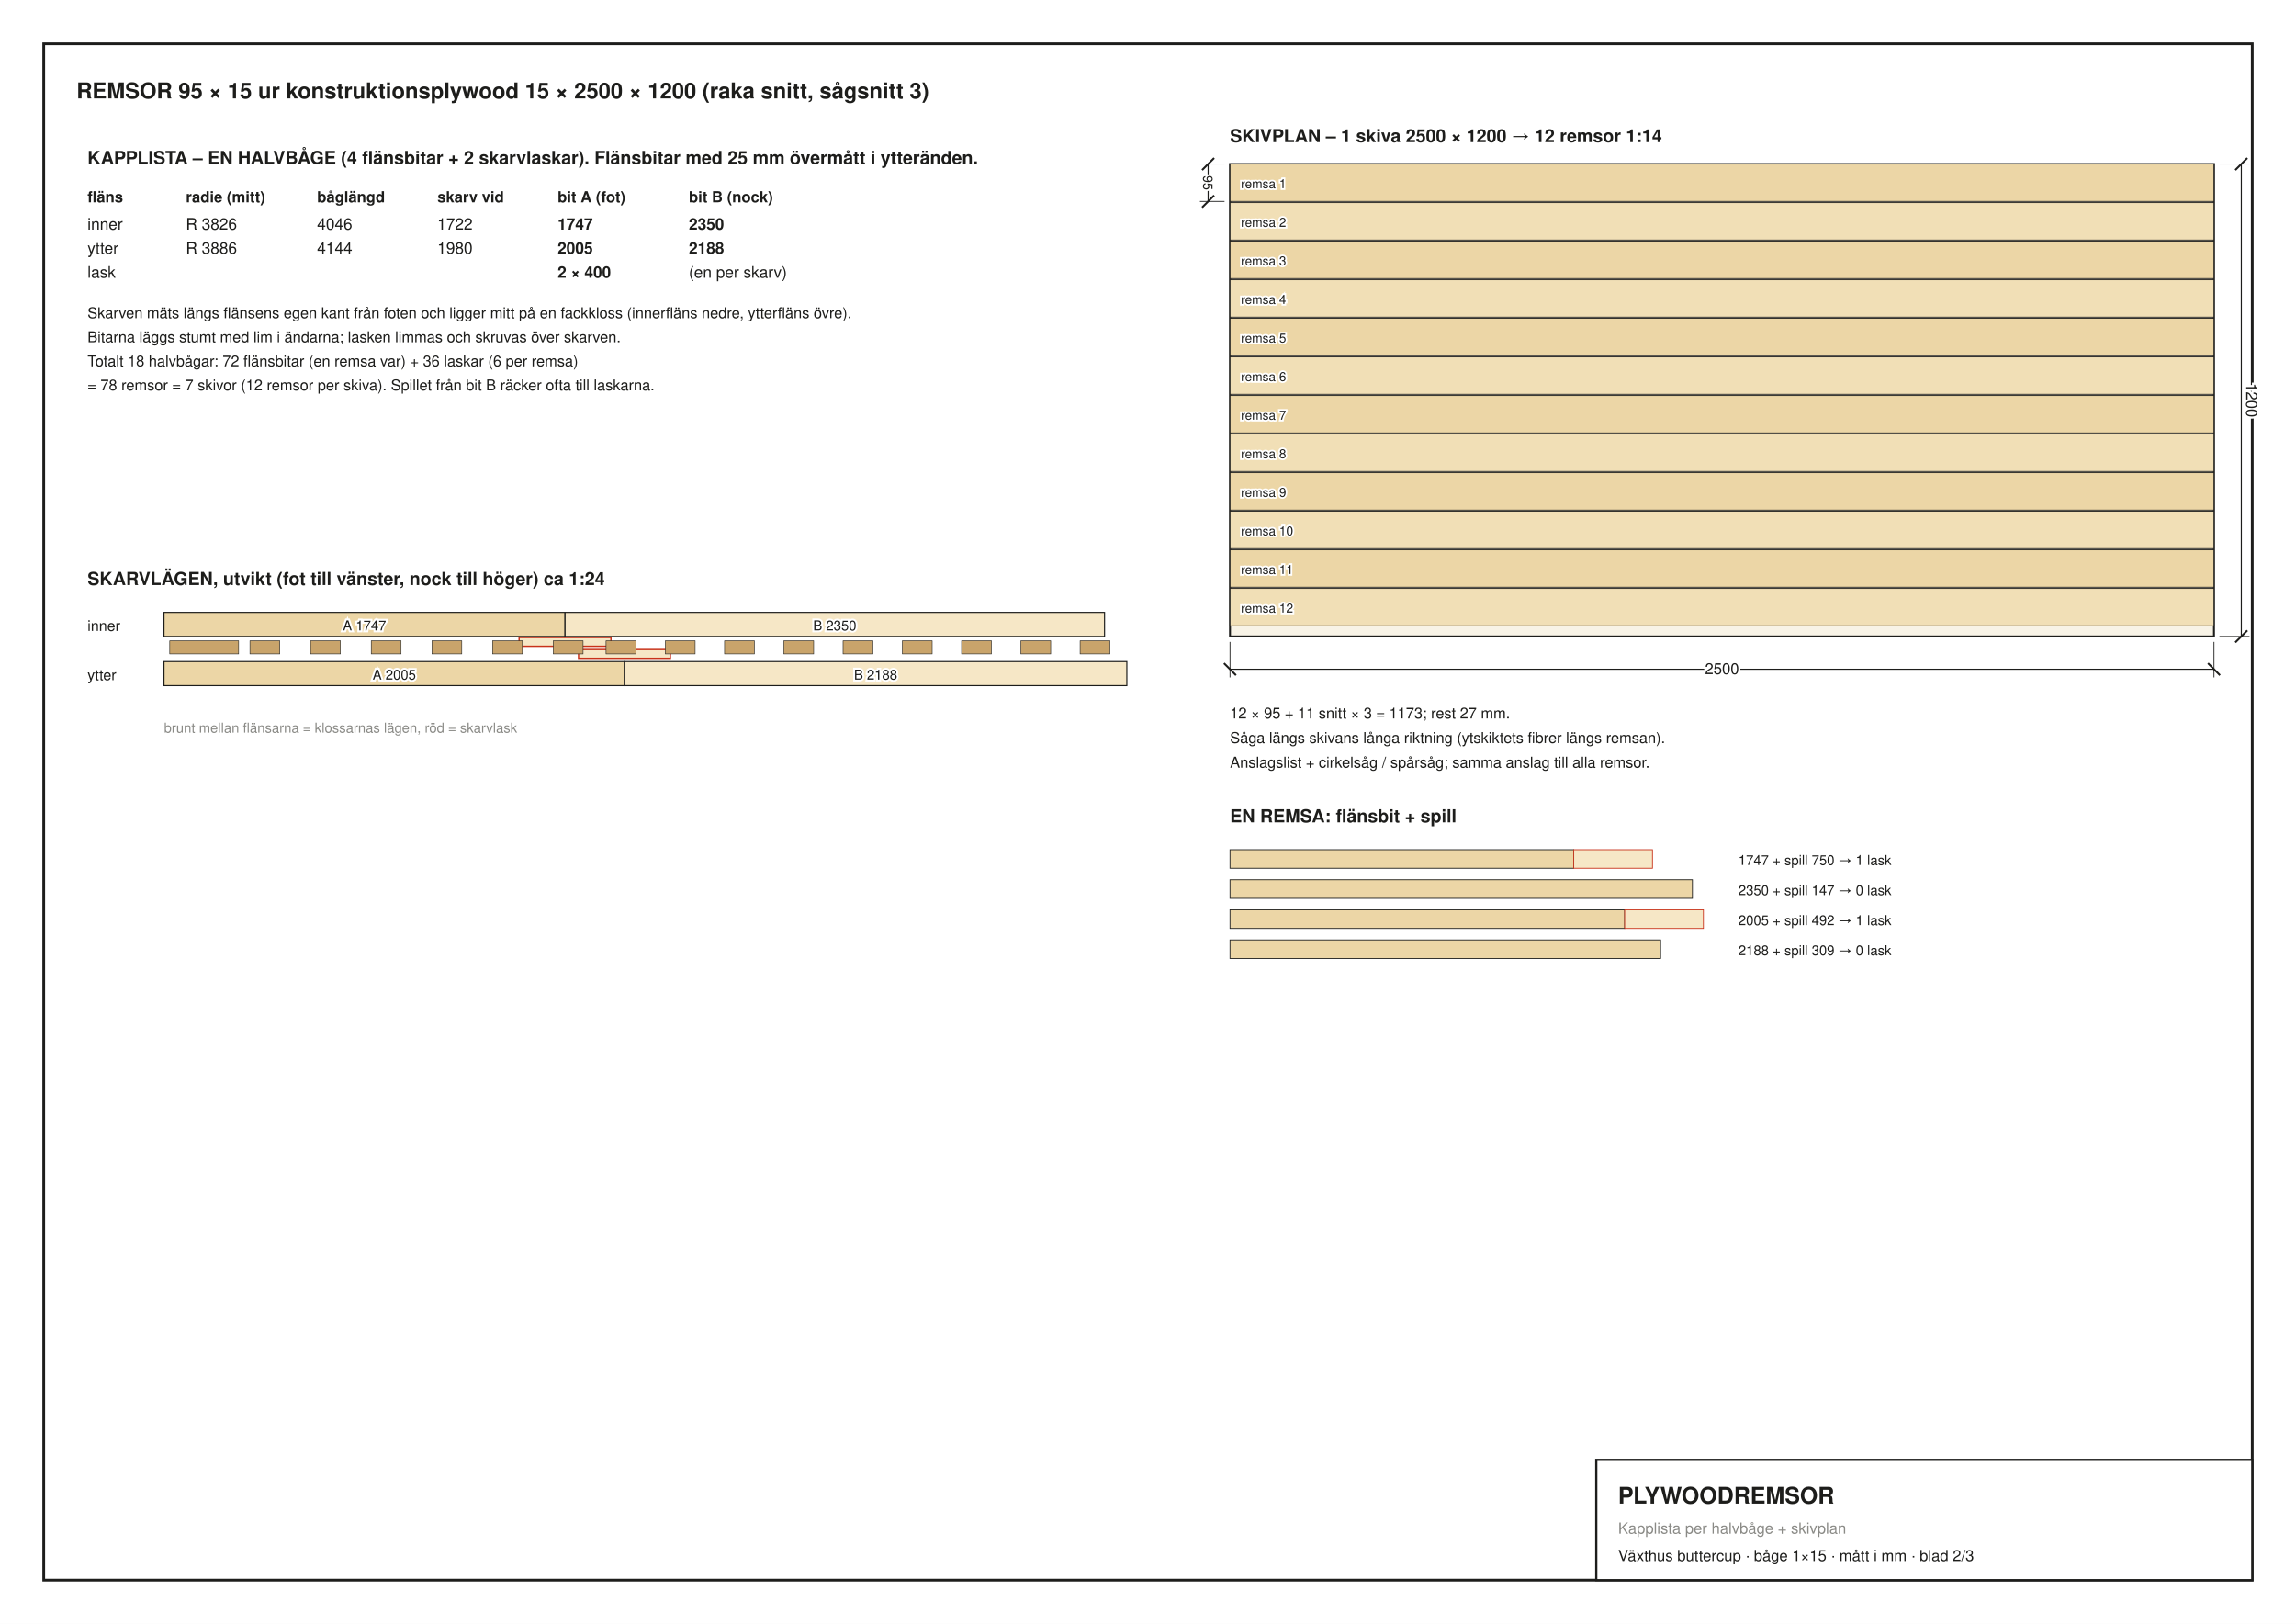
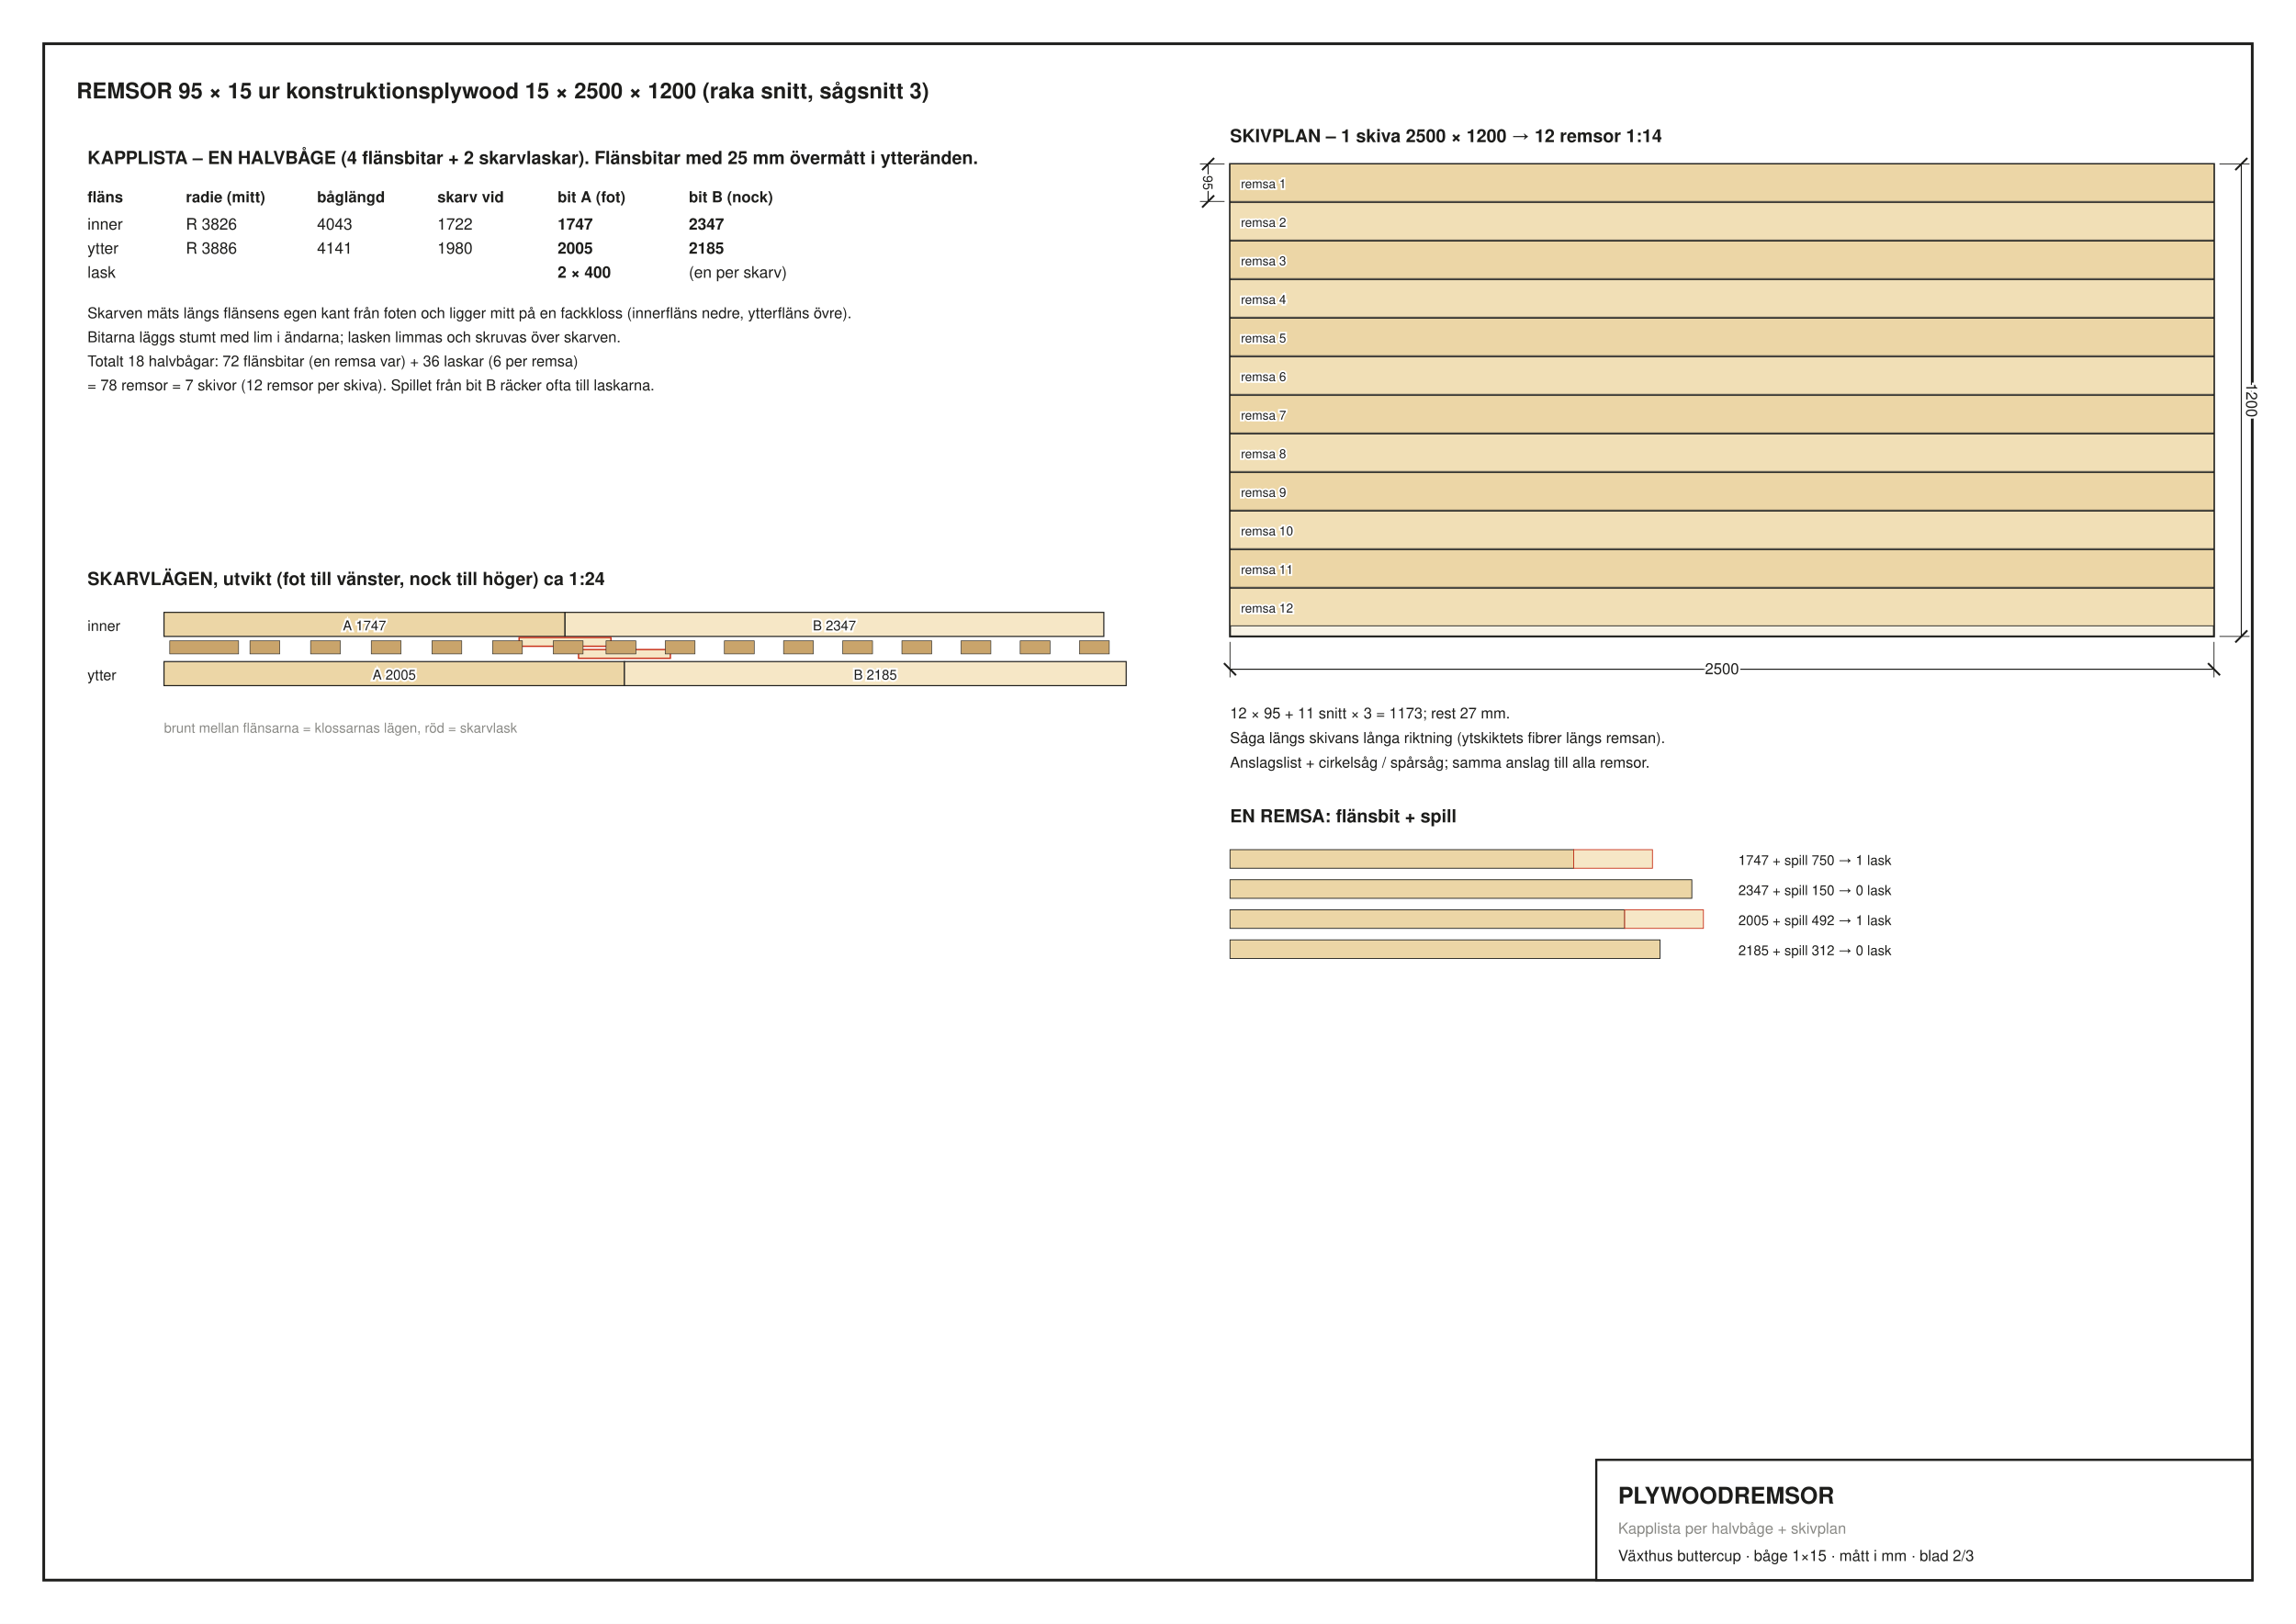
<svg xmlns="http://www.w3.org/2000/svg" width="420mm" height="297mm" viewBox="0 0 420 297">
  <rect width="420" height="297" fill="white" />
  <rect x="8.00" y="8.00" width="404.00" height="281.00" fill="none" stroke="#1d1d1b" stroke-width="0.5" />
  <rect x="292.00" y="267.00" width="120.00" height="22.00" fill="white" stroke="#1d1d1b" stroke-width="0.4" />
  <text x="296.00" y="275.00" font-family="Barlow, Helvetica, Arial" font-size="4.2" font-weight="bold" fill="#1d1d1b" text-anchor="start" stroke="white" stroke-width="1.18" paint-order="stroke">PLYWOODREMSOR</text>
  <text x="296.00" y="280.50" font-family="Barlow, Helvetica, Arial" font-size="2.8" font-weight="normal" fill="#8a8a86" text-anchor="start" stroke="white" stroke-width="0.78" paint-order="stroke">Kapplista per halvbåge + skivplan</text>
  <text x="296.00" y="285.50" font-family="Barlow, Helvetica, Arial" font-size="2.8" font-weight="normal" fill="#1d1d1b" text-anchor="start" stroke="white" stroke-width="0.78" paint-order="stroke">Växthus buttercup · båge 1×15 · mått i mm · blad 2/3</text>
  <text x="14.00" y="18.00" font-family="Barlow, Helvetica, Arial" font-size="4.0" font-weight="bold" fill="#1d1d1b" text-anchor="start" stroke="white" stroke-width="1.12" paint-order="stroke">REMSOR 95 × 15 ur konstruktionsplywood 15 × 2500 × 1200 (raka snitt, sågsnitt 3)</text>
  <text x="16.00" y="30.00" font-family="Barlow, Helvetica, Arial" font-size="3.3" font-weight="bold" fill="#1d1d1b" text-anchor="start" stroke="white" stroke-width="0.92" paint-order="stroke">KAPPLISTA – EN HALVBÅGE (4 flänsbitar + 2 skarvlaskar). Flänsbitar med 25 mm övermått i ytteränden.</text>
  <text x="16.00" y="37.00" font-family="Barlow, Helvetica, Arial" font-size="2.8" font-weight="bold" fill="#1d1d1b" text-anchor="start" stroke="white" stroke-width="0.78" paint-order="stroke">fläns</text>
  <text x="34.00" y="37.00" font-family="Barlow, Helvetica, Arial" font-size="2.8" font-weight="bold" fill="#1d1d1b" text-anchor="start" stroke="white" stroke-width="0.78" paint-order="stroke">radie (mitt)</text>
  <text x="58.00" y="37.00" font-family="Barlow, Helvetica, Arial" font-size="2.8" font-weight="bold" fill="#1d1d1b" text-anchor="start" stroke="white" stroke-width="0.78" paint-order="stroke">båglängd</text>
  <text x="80.00" y="37.00" font-family="Barlow, Helvetica, Arial" font-size="2.8" font-weight="bold" fill="#1d1d1b" text-anchor="start" stroke="white" stroke-width="0.78" paint-order="stroke">skarv vid</text>
  <text x="102.00" y="37.00" font-family="Barlow, Helvetica, Arial" font-size="2.8" font-weight="bold" fill="#1d1d1b" text-anchor="start" stroke="white" stroke-width="0.78" paint-order="stroke">bit A (fot)</text>
  <text x="126.00" y="37.00" font-family="Barlow, Helvetica, Arial" font-size="2.8" font-weight="bold" fill="#1d1d1b" text-anchor="start" stroke="white" stroke-width="0.78" paint-order="stroke">bit B (nock)</text>
  <text x="16.00" y="42.00" font-family="Barlow, Helvetica, Arial" font-size="2.9" font-weight="normal" fill="#1d1d1b" text-anchor="start" stroke="white" stroke-width="0.81" paint-order="stroke">inner</text>
  <text x="34.00" y="42.00" font-family="Barlow, Helvetica, Arial" font-size="2.9" font-weight="normal" fill="#1d1d1b" text-anchor="start" stroke="white" stroke-width="0.81" paint-order="stroke">R 3826</text>
-   <text x="58.00" y="42.00" font-family="Barlow, Helvetica, Arial" font-size="2.9" font-weight="normal" fill="#1d1d1b" text-anchor="start" stroke="white" stroke-width="0.81" paint-order="stroke">4046</text>
+   <text x="58.00" y="42.00" font-family="Barlow, Helvetica, Arial" font-size="2.9" font-weight="normal" fill="#1d1d1b" text-anchor="start" stroke="white" stroke-width="0.81" paint-order="stroke">4043</text>
  <text x="80.00" y="42.00" font-family="Barlow, Helvetica, Arial" font-size="2.9" font-weight="normal" fill="#1d1d1b" text-anchor="start" stroke="white" stroke-width="0.81" paint-order="stroke">1722</text>
  <text x="102.00" y="42.00" font-family="Barlow, Helvetica, Arial" font-size="2.9" font-weight="bold" fill="#1d1d1b" text-anchor="start" stroke="white" stroke-width="0.81" paint-order="stroke">1747</text>
-   <text x="126.00" y="42.00" font-family="Barlow, Helvetica, Arial" font-size="2.9" font-weight="bold" fill="#1d1d1b" text-anchor="start" stroke="white" stroke-width="0.81" paint-order="stroke">2350</text>
+   <text x="126.00" y="42.00" font-family="Barlow, Helvetica, Arial" font-size="2.9" font-weight="bold" fill="#1d1d1b" text-anchor="start" stroke="white" stroke-width="0.81" paint-order="stroke">2347</text>
  <text x="16.00" y="46.40" font-family="Barlow, Helvetica, Arial" font-size="2.9" font-weight="normal" fill="#1d1d1b" text-anchor="start" stroke="white" stroke-width="0.81" paint-order="stroke">ytter</text>
  <text x="34.00" y="46.40" font-family="Barlow, Helvetica, Arial" font-size="2.9" font-weight="normal" fill="#1d1d1b" text-anchor="start" stroke="white" stroke-width="0.81" paint-order="stroke">R 3886</text>
-   <text x="58.00" y="46.40" font-family="Barlow, Helvetica, Arial" font-size="2.9" font-weight="normal" fill="#1d1d1b" text-anchor="start" stroke="white" stroke-width="0.81" paint-order="stroke">4144</text>
+   <text x="58.00" y="46.40" font-family="Barlow, Helvetica, Arial" font-size="2.9" font-weight="normal" fill="#1d1d1b" text-anchor="start" stroke="white" stroke-width="0.81" paint-order="stroke">4141</text>
  <text x="80.00" y="46.40" font-family="Barlow, Helvetica, Arial" font-size="2.9" font-weight="normal" fill="#1d1d1b" text-anchor="start" stroke="white" stroke-width="0.81" paint-order="stroke">1980</text>
  <text x="102.00" y="46.40" font-family="Barlow, Helvetica, Arial" font-size="2.9" font-weight="bold" fill="#1d1d1b" text-anchor="start" stroke="white" stroke-width="0.81" paint-order="stroke">2005</text>
-   <text x="126.00" y="46.40" font-family="Barlow, Helvetica, Arial" font-size="2.9" font-weight="bold" fill="#1d1d1b" text-anchor="start" stroke="white" stroke-width="0.81" paint-order="stroke">2188</text>
+   <text x="126.00" y="46.40" font-family="Barlow, Helvetica, Arial" font-size="2.9" font-weight="bold" fill="#1d1d1b" text-anchor="start" stroke="white" stroke-width="0.81" paint-order="stroke">2185</text>
  <text x="16.00" y="50.80" font-family="Barlow, Helvetica, Arial" font-size="2.9" font-weight="normal" fill="#1d1d1b" text-anchor="start" stroke="white" stroke-width="0.81" paint-order="stroke">lask</text>
  <text x="102.00" y="50.80" font-family="Barlow, Helvetica, Arial" font-size="2.9" font-weight="bold" fill="#1d1d1b" text-anchor="start" stroke="white" stroke-width="0.81" paint-order="stroke">2 × 400</text>
  <text x="126.00" y="50.80" font-family="Barlow, Helvetica, Arial" font-size="2.9" font-weight="normal" fill="#1d1d1b" text-anchor="start" stroke="white" stroke-width="0.81" paint-order="stroke">(en per skarv)</text>
  <text x="16.00" y="58.20" font-family="Barlow, Helvetica, Arial" font-size="2.75" font-weight="normal" fill="#1d1d1b" text-anchor="start" stroke="white" stroke-width="0.77" paint-order="stroke">Skarven mäts längs flänsens egen kant från foten och ligger mitt på en fackkloss (innerfläns nedre, ytterfläns övre).</text>
  <text x="16.00" y="62.60" font-family="Barlow, Helvetica, Arial" font-size="2.75" font-weight="normal" fill="#1d1d1b" text-anchor="start" stroke="white" stroke-width="0.77" paint-order="stroke">Bitarna läggs stumt med lim i ändarna; lasken limmas och skruvas över skarven.</text>
  <text x="16.00" y="67.00" font-family="Barlow, Helvetica, Arial" font-size="2.75" font-weight="normal" fill="#1d1d1b" text-anchor="start" stroke="white" stroke-width="0.77" paint-order="stroke">Totalt 18 halvbågar: 72 flänsbitar (en remsa var) + 36 laskar (6 per remsa)</text>
  <text x="16.00" y="71.40" font-family="Barlow, Helvetica, Arial" font-size="2.75" font-weight="normal" fill="#1d1d1b" text-anchor="start" stroke="white" stroke-width="0.77" paint-order="stroke">  = 78 remsor = 7 skivor (12 remsor per skiva). Spillet från bit B räcker ofta till laskarna.</text>
  <text x="16.00" y="107.00" font-family="Barlow, Helvetica, Arial" font-size="3.3" font-weight="bold" fill="#1d1d1b" text-anchor="start" stroke="white" stroke-width="0.92" paint-order="stroke">SKARVLÄGEN, utvikt (fot till vänster, nock till höger)  ca 1:24</text>
  <rect x="30.00" y="112.00" width="73.36" height="4.40" fill="#ecd6a6" stroke="#1d1d1b" stroke-width="0.2" />
-   <rect x="103.36" y="112.00" width="98.69" height="4.40" fill="#f6e7c6" stroke="#1d1d1b" stroke-width="0.2" />
+   <rect x="103.36" y="112.00" width="98.56" height="4.40" fill="#f6e7c6" stroke="#1d1d1b" stroke-width="0.2" />
  <rect x="94.96" y="116.60" width="16.80" height="1.60" fill="#f6e7c6" stroke="#c8321a" stroke-width="0.25" />
  <text x="16.00" y="115.40" font-family="Barlow, Helvetica, Arial" font-size="2.7" font-weight="normal" fill="#1d1d1b" text-anchor="start" stroke="white" stroke-width="0.76" paint-order="stroke">inner</text>
  <text x="66.68" y="115.30" font-family="Barlow, Helvetica, Arial" font-size="2.5" font-weight="normal" fill="#1d1d1b" text-anchor="middle" stroke="white" stroke-width="0.70" paint-order="stroke">A 1747</text>
-   <text x="152.70" y="115.30" font-family="Barlow, Helvetica, Arial" font-size="2.5" font-weight="normal" fill="#1d1d1b" text-anchor="middle" stroke="white" stroke-width="0.70" paint-order="stroke">B 2350</text>
+   <text x="152.64" y="115.30" font-family="Barlow, Helvetica, Arial" font-size="2.5" font-weight="normal" fill="#1d1d1b" text-anchor="middle" stroke="white" stroke-width="0.70" paint-order="stroke">B 2347</text>
  <rect x="30.00" y="121.00" width="84.23" height="4.40" fill="#ecd6a6" stroke="#1d1d1b" stroke-width="0.2" />
-   <rect x="114.23" y="121.00" width="91.90" height="4.40" fill="#f6e7c6" stroke="#1d1d1b" stroke-width="0.2" />
+   <rect x="114.23" y="121.00" width="91.78" height="4.40" fill="#f6e7c6" stroke="#1d1d1b" stroke-width="0.2" />
  <rect x="105.83" y="118.80" width="16.80" height="1.60" fill="#f6e7c6" stroke="#c8321a" stroke-width="0.25" />
  <text x="16.00" y="124.40" font-family="Barlow, Helvetica, Arial" font-size="2.7" font-weight="normal" fill="#1d1d1b" text-anchor="start" stroke="white" stroke-width="0.76" paint-order="stroke">ytter</text>
  <text x="72.12" y="124.30" font-family="Barlow, Helvetica, Arial" font-size="2.5" font-weight="normal" fill="#1d1d1b" text-anchor="middle" stroke="white" stroke-width="0.70" paint-order="stroke">A 2005</text>
-   <text x="160.18" y="124.30" font-family="Barlow, Helvetica, Arial" font-size="2.5" font-weight="normal" fill="#1d1d1b" text-anchor="middle" stroke="white" stroke-width="0.70" paint-order="stroke">B 2188</text>
+   <text x="160.12" y="124.30" font-family="Barlow, Helvetica, Arial" font-size="2.5" font-weight="normal" fill="#1d1d1b" text-anchor="middle" stroke="white" stroke-width="0.70" paint-order="stroke">B 2185</text>
  <rect x="31.05" y="117.20" width="12.60" height="2.40" fill="#c9a46b" stroke="#1d1d1b" stroke-width="0.1" />
  <rect x="45.72" y="117.20" width="5.46" height="2.40" fill="#c9a46b" stroke="#1d1d1b" stroke-width="0.1" />
  <rect x="56.81" y="117.20" width="5.46" height="2.40" fill="#c9a46b" stroke="#1d1d1b" stroke-width="0.1" />
  <rect x="67.91" y="117.20" width="5.46" height="2.40" fill="#c9a46b" stroke="#1d1d1b" stroke-width="0.1" />
  <rect x="79.01" y="117.20" width="5.46" height="2.40" fill="#c9a46b" stroke="#1d1d1b" stroke-width="0.1" />
  <rect x="90.10" y="117.20" width="5.46" height="2.40" fill="#c9a46b" stroke="#1d1d1b" stroke-width="0.1" />
  <rect x="101.20" y="117.20" width="5.46" height="2.40" fill="#c9a46b" stroke="#1d1d1b" stroke-width="0.1" />
  <rect x="110.86" y="117.20" width="5.46" height="2.40" fill="#c9a46b" stroke="#1d1d1b" stroke-width="0.1" />
-   <rect x="121.70" y="117.20" width="5.46" height="2.40" fill="#c9a46b" stroke="#1d1d1b" stroke-width="0.1" />
-   <rect x="132.54" y="117.20" width="5.46" height="2.40" fill="#c9a46b" stroke="#1d1d1b" stroke-width="0.1" />
-   <rect x="143.38" y="117.20" width="5.46" height="2.40" fill="#c9a46b" stroke="#1d1d1b" stroke-width="0.1" />
-   <rect x="154.22" y="117.20" width="5.46" height="2.40" fill="#c9a46b" stroke="#1d1d1b" stroke-width="0.1" />
-   <rect x="165.06" y="117.20" width="5.46" height="2.40" fill="#c9a46b" stroke="#1d1d1b" stroke-width="0.1" />
-   <rect x="175.90" y="117.20" width="5.46" height="2.40" fill="#c9a46b" stroke="#1d1d1b" stroke-width="0.1" />
-   <rect x="186.74" y="117.20" width="5.46" height="2.40" fill="#c9a46b" stroke="#1d1d1b" stroke-width="0.1" />
-   <rect x="197.58" y="117.20" width="5.46" height="2.40" fill="#c9a46b" stroke="#1d1d1b" stroke-width="0.1" />
+   <rect x="121.68" y="117.20" width="5.46" height="2.40" fill="#c9a46b" stroke="#1d1d1b" stroke-width="0.1" />
+   <rect x="132.51" y="117.20" width="5.46" height="2.40" fill="#c9a46b" stroke="#1d1d1b" stroke-width="0.1" />
+   <rect x="143.33" y="117.20" width="5.46" height="2.40" fill="#c9a46b" stroke="#1d1d1b" stroke-width="0.1" />
+   <rect x="154.15" y="117.20" width="5.46" height="2.40" fill="#c9a46b" stroke="#1d1d1b" stroke-width="0.1" />
+   <rect x="164.98" y="117.20" width="5.46" height="2.40" fill="#c9a46b" stroke="#1d1d1b" stroke-width="0.1" />
+   <rect x="175.80" y="117.20" width="5.46" height="2.40" fill="#c9a46b" stroke="#1d1d1b" stroke-width="0.1" />
+   <rect x="186.62" y="117.20" width="5.46" height="2.40" fill="#c9a46b" stroke="#1d1d1b" stroke-width="0.1" />
+   <rect x="197.46" y="117.20" width="5.46" height="2.40" fill="#c9a46b" stroke="#1d1d1b" stroke-width="0.1" />
  <text x="30.00" y="134.00" font-family="Barlow, Helvetica, Arial" font-size="2.5" font-weight="normal" fill="#8a8a86" text-anchor="start" stroke="white" stroke-width="0.70" paint-order="stroke">brunt mellan flänsarna = klossarnas lägen, röd = skarvlask</text>
  <text x="225.00" y="26.00" font-family="Barlow, Helvetica, Arial" font-size="3.3" font-weight="bold" fill="#1d1d1b" text-anchor="start" stroke="white" stroke-width="0.92" paint-order="stroke">SKIVPLAN – 1 skiva 2500 × 1200 → 12 remsor  1:14</text>
  <rect x="225.00" y="30.00" width="180.00" height="86.40" fill="#f8f3e6" stroke="#1d1d1b" stroke-width="0.35" />
  <rect x="225.00" y="30.00" width="180.00" height="6.84" fill="#ecd6a6" stroke="#1d1d1b" stroke-width="0.15" />
  <text x="227.00" y="34.42" font-family="Barlow, Helvetica, Arial" font-size="2.3" font-weight="normal" fill="#1d1d1b" text-anchor="start" stroke="white" stroke-width="0.64" paint-order="stroke">remsa 1</text>
  <rect x="225.00" y="37.06" width="180.00" height="6.84" fill="#f1dfb6" stroke="#1d1d1b" stroke-width="0.15" />
  <text x="227.00" y="41.48" font-family="Barlow, Helvetica, Arial" font-size="2.3" font-weight="normal" fill="#1d1d1b" text-anchor="start" stroke="white" stroke-width="0.64" paint-order="stroke">remsa 2</text>
  <rect x="225.00" y="44.11" width="180.00" height="6.84" fill="#ecd6a6" stroke="#1d1d1b" stroke-width="0.15" />
  <text x="227.00" y="48.53" font-family="Barlow, Helvetica, Arial" font-size="2.3" font-weight="normal" fill="#1d1d1b" text-anchor="start" stroke="white" stroke-width="0.64" paint-order="stroke">remsa 3</text>
  <rect x="225.00" y="51.17" width="180.00" height="6.84" fill="#f1dfb6" stroke="#1d1d1b" stroke-width="0.15" />
  <text x="227.00" y="55.59" font-family="Barlow, Helvetica, Arial" font-size="2.3" font-weight="normal" fill="#1d1d1b" text-anchor="start" stroke="white" stroke-width="0.64" paint-order="stroke">remsa 4</text>
  <rect x="225.00" y="58.22" width="180.00" height="6.84" fill="#ecd6a6" stroke="#1d1d1b" stroke-width="0.15" />
  <text x="227.00" y="62.64" font-family="Barlow, Helvetica, Arial" font-size="2.3" font-weight="normal" fill="#1d1d1b" text-anchor="start" stroke="white" stroke-width="0.64" paint-order="stroke">remsa 5</text>
  <rect x="225.00" y="65.28" width="180.00" height="6.84" fill="#f1dfb6" stroke="#1d1d1b" stroke-width="0.15" />
  <text x="227.00" y="69.70" font-family="Barlow, Helvetica, Arial" font-size="2.3" font-weight="normal" fill="#1d1d1b" text-anchor="start" stroke="white" stroke-width="0.64" paint-order="stroke">remsa 6</text>
  <rect x="225.00" y="72.34" width="180.00" height="6.84" fill="#ecd6a6" stroke="#1d1d1b" stroke-width="0.15" />
  <text x="227.00" y="76.76" font-family="Barlow, Helvetica, Arial" font-size="2.3" font-weight="normal" fill="#1d1d1b" text-anchor="start" stroke="white" stroke-width="0.64" paint-order="stroke">remsa 7</text>
  <rect x="225.00" y="79.39" width="180.00" height="6.84" fill="#f1dfb6" stroke="#1d1d1b" stroke-width="0.15" />
  <text x="227.00" y="83.81" font-family="Barlow, Helvetica, Arial" font-size="2.3" font-weight="normal" fill="#1d1d1b" text-anchor="start" stroke="white" stroke-width="0.64" paint-order="stroke">remsa 8</text>
  <rect x="225.00" y="86.45" width="180.00" height="6.84" fill="#ecd6a6" stroke="#1d1d1b" stroke-width="0.15" />
  <text x="227.00" y="90.87" font-family="Barlow, Helvetica, Arial" font-size="2.3" font-weight="normal" fill="#1d1d1b" text-anchor="start" stroke="white" stroke-width="0.64" paint-order="stroke">remsa 9</text>
  <rect x="225.00" y="93.50" width="180.00" height="6.84" fill="#f1dfb6" stroke="#1d1d1b" stroke-width="0.15" />
  <text x="227.00" y="97.92" font-family="Barlow, Helvetica, Arial" font-size="2.3" font-weight="normal" fill="#1d1d1b" text-anchor="start" stroke="white" stroke-width="0.64" paint-order="stroke">remsa 10</text>
  <rect x="225.00" y="100.56" width="180.00" height="6.84" fill="#ecd6a6" stroke="#1d1d1b" stroke-width="0.15" />
  <text x="227.00" y="104.98" font-family="Barlow, Helvetica, Arial" font-size="2.3" font-weight="normal" fill="#1d1d1b" text-anchor="start" stroke="white" stroke-width="0.64" paint-order="stroke">remsa 11</text>
  <rect x="225.00" y="107.62" width="180.00" height="6.84" fill="#f1dfb6" stroke="#1d1d1b" stroke-width="0.15" />
  <text x="227.00" y="112.04" font-family="Barlow, Helvetica, Arial" font-size="2.3" font-weight="normal" fill="#1d1d1b" text-anchor="start" stroke="white" stroke-width="0.64" paint-order="stroke">remsa 12</text>
  <line x1="406.00" y1="30.00" x2="411.50" y2="30.00" stroke="#1d1d1b" stroke-width="0.15" />
  <line x1="406.00" y1="116.40" x2="411.50" y2="116.40" stroke="#1d1d1b" stroke-width="0.15" />
  <line x1="410.00" y1="30.00" x2="410.00" y2="116.40" stroke="#1d1d1b" stroke-width="0.2" />
  <line x1="411.10" y1="28.90" x2="408.90" y2="31.10" stroke="#1d1d1b" stroke-width="0.35" />
  <line x1="411.10" y1="115.30" x2="408.90" y2="117.50" stroke="#1d1d1b" stroke-width="0.35" />
  <text x="410.90" y="73.20" font-family="Barlow, Helvetica, Arial" font-size="2.8" font-weight="normal" fill="#1d1d1b" text-anchor="middle" stroke="white" stroke-width="0.78" paint-order="stroke" transform="rotate(90.00 410.90 73.20)">1200</text>
  <line x1="225.00" y1="117.40" x2="225.00" y2="123.90" stroke="#1d1d1b" stroke-width="0.15" />
  <line x1="405.00" y1="117.40" x2="405.00" y2="123.90" stroke="#1d1d1b" stroke-width="0.15" />
  <line x1="225.00" y1="122.40" x2="405.00" y2="122.40" stroke="#1d1d1b" stroke-width="0.2" />
  <line x1="223.90" y1="121.30" x2="226.10" y2="123.50" stroke="#1d1d1b" stroke-width="0.35" />
  <line x1="403.90" y1="121.30" x2="406.10" y2="123.50" stroke="#1d1d1b" stroke-width="0.35" />
  <text x="315.00" y="123.30" font-family="Barlow, Helvetica, Arial" font-size="2.8" font-weight="normal" fill="#1d1d1b" text-anchor="middle" stroke="white" stroke-width="0.78" paint-order="stroke">2500</text>
  <line x1="224.00" y1="30.00" x2="219.50" y2="30.00" stroke="#1d1d1b" stroke-width="0.15" />
  <line x1="224.00" y1="36.84" x2="219.50" y2="36.84" stroke="#1d1d1b" stroke-width="0.15" />
  <line x1="221.00" y1="30.00" x2="221.00" y2="36.84" stroke="#1d1d1b" stroke-width="0.2" />
  <line x1="222.10" y1="28.90" x2="219.90" y2="31.10" stroke="#1d1d1b" stroke-width="0.35" />
  <line x1="222.10" y1="35.74" x2="219.90" y2="37.94" stroke="#1d1d1b" stroke-width="0.35" />
  <text x="220.10" y="33.42" font-family="Barlow, Helvetica, Arial" font-size="2.4" font-weight="normal" fill="#1d1d1b" text-anchor="middle" stroke="white" stroke-width="0.67" paint-order="stroke" transform="rotate(90.00 220.10 33.42)">95</text>
  <text x="225.00" y="131.40" font-family="Barlow, Helvetica, Arial" font-size="2.75" font-weight="normal" fill="#1d1d1b" text-anchor="start" stroke="white" stroke-width="0.77" paint-order="stroke">12 × 95 + 11 snitt × 3 = 1173; rest 27 mm.</text>
  <text x="225.00" y="135.90" font-family="Barlow, Helvetica, Arial" font-size="2.75" font-weight="normal" fill="#1d1d1b" text-anchor="start" stroke="white" stroke-width="0.77" paint-order="stroke">Såga längs skivans långa riktning (ytskiktets fibrer längs remsan).</text>
  <text x="225.00" y="140.40" font-family="Barlow, Helvetica, Arial" font-size="2.75" font-weight="normal" fill="#1d1d1b" text-anchor="start" stroke="white" stroke-width="0.77" paint-order="stroke">Anslagslist + cirkelsåg / spårsåg; samma anslag till alla remsor.</text>
  <text x="225.00" y="150.40" font-family="Barlow, Helvetica, Arial" font-size="3.3" font-weight="bold" fill="#1d1d1b" text-anchor="start" stroke="white" stroke-width="0.92" paint-order="stroke">EN REMSA: flänsbit + spill</text>
  <rect x="225.00" y="155.40" width="62.88" height="3.40" fill="#ecd6a6" stroke="#1d1d1b" stroke-width="0.15" />
  <rect x="287.88" y="155.40" width="14.40" height="3.40" fill="#f6e7c6" stroke="#c8321a" stroke-width="0.15" />
  <text x="318.00" y="158.20" font-family="Barlow, Helvetica, Arial" font-size="2.5" font-weight="normal" fill="#1d1d1b" text-anchor="start" stroke="white" stroke-width="0.70" paint-order="stroke">1747 + spill 750 → 1 lask</text>
-   <rect x="225.00" y="160.90" width="84.59" height="3.40" fill="#ecd6a6" stroke="#1d1d1b" stroke-width="0.15" />
-   <text x="318.00" y="163.70" font-family="Barlow, Helvetica, Arial" font-size="2.5" font-weight="normal" fill="#1d1d1b" text-anchor="start" stroke="white" stroke-width="0.70" paint-order="stroke">2350 + spill 147 → 0 lask</text>
+   <rect x="225.00" y="160.90" width="84.48" height="3.40" fill="#ecd6a6" stroke="#1d1d1b" stroke-width="0.15" />
+   <text x="318.00" y="163.70" font-family="Barlow, Helvetica, Arial" font-size="2.5" font-weight="normal" fill="#1d1d1b" text-anchor="start" stroke="white" stroke-width="0.70" paint-order="stroke">2347 + spill 150 → 0 lask</text>
  <rect x="225.00" y="166.40" width="72.20" height="3.40" fill="#ecd6a6" stroke="#1d1d1b" stroke-width="0.15" />
  <rect x="297.20" y="166.40" width="14.40" height="3.40" fill="#f6e7c6" stroke="#c8321a" stroke-width="0.15" />
  <text x="318.00" y="169.20" font-family="Barlow, Helvetica, Arial" font-size="2.5" font-weight="normal" fill="#1d1d1b" text-anchor="start" stroke="white" stroke-width="0.70" paint-order="stroke">2005 + spill 492 → 1 lask</text>
-   <rect x="225.00" y="171.90" width="78.77" height="3.40" fill="#ecd6a6" stroke="#1d1d1b" stroke-width="0.15" />
-   <text x="318.00" y="174.70" font-family="Barlow, Helvetica, Arial" font-size="2.5" font-weight="normal" fill="#1d1d1b" text-anchor="start" stroke="white" stroke-width="0.70" paint-order="stroke">2188 + spill 309 → 0 lask</text>
+   <rect x="225.00" y="171.90" width="78.67" height="3.40" fill="#ecd6a6" stroke="#1d1d1b" stroke-width="0.15" />
+   <text x="318.00" y="174.70" font-family="Barlow, Helvetica, Arial" font-size="2.5" font-weight="normal" fill="#1d1d1b" text-anchor="start" stroke="white" stroke-width="0.70" paint-order="stroke">2185 + spill 312 → 0 lask</text>
</svg>
